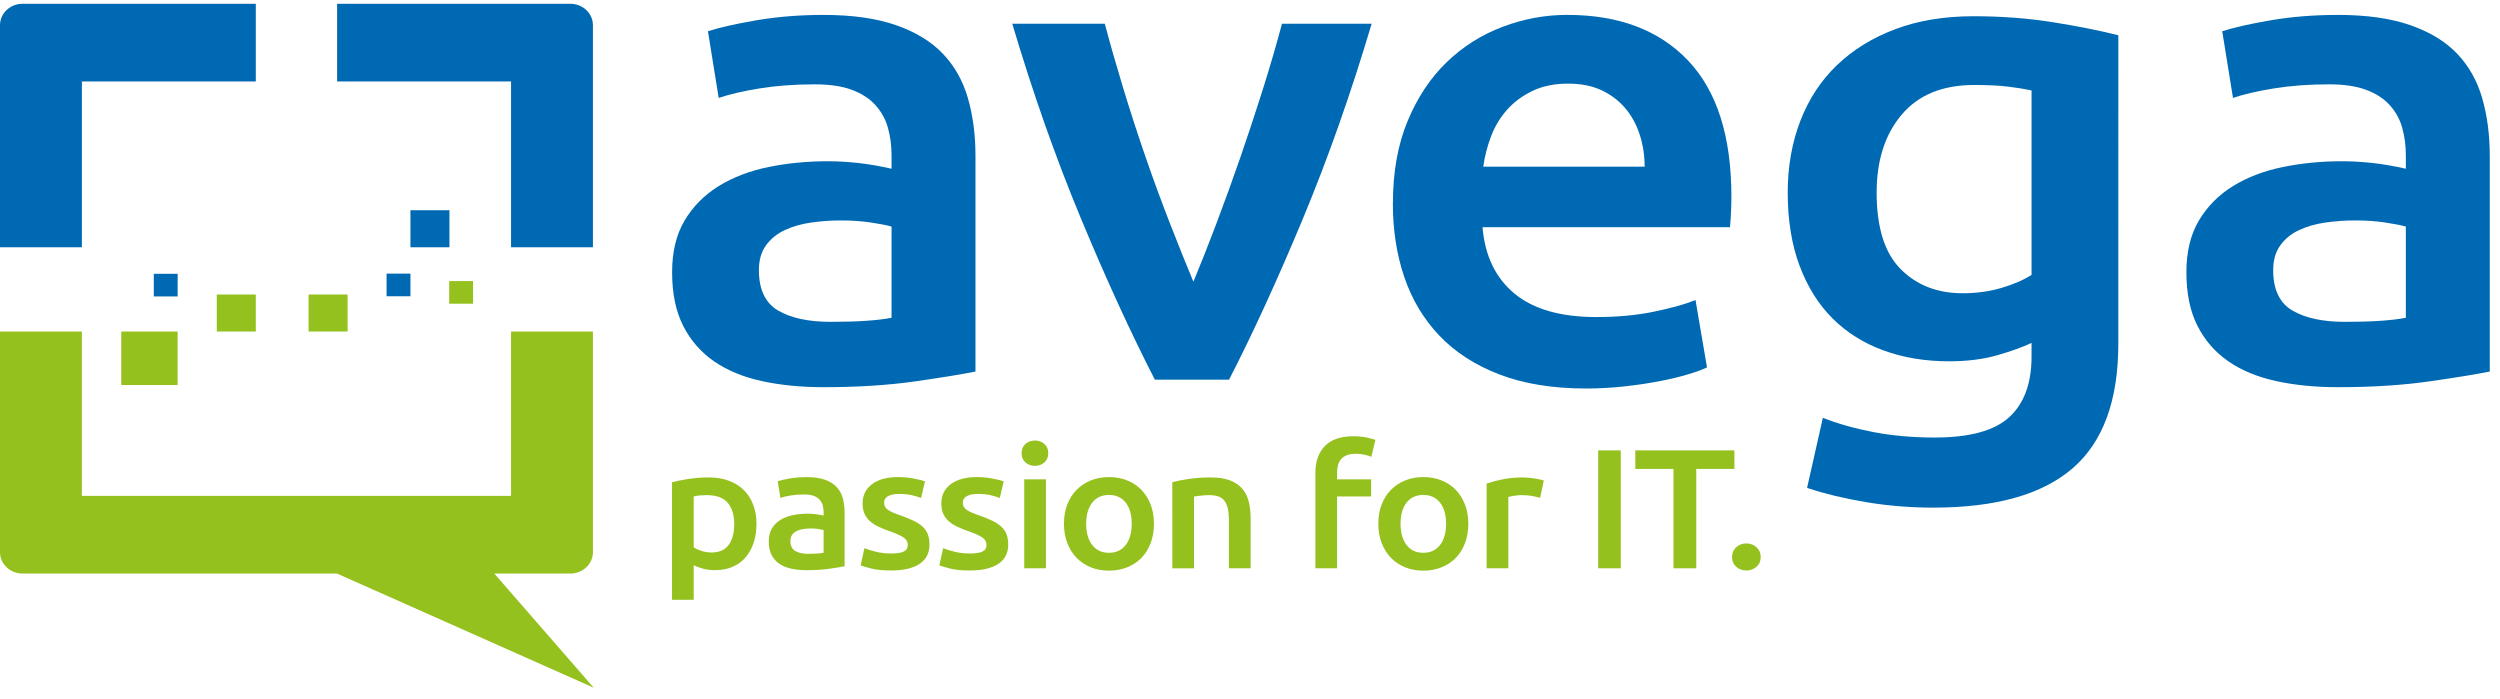
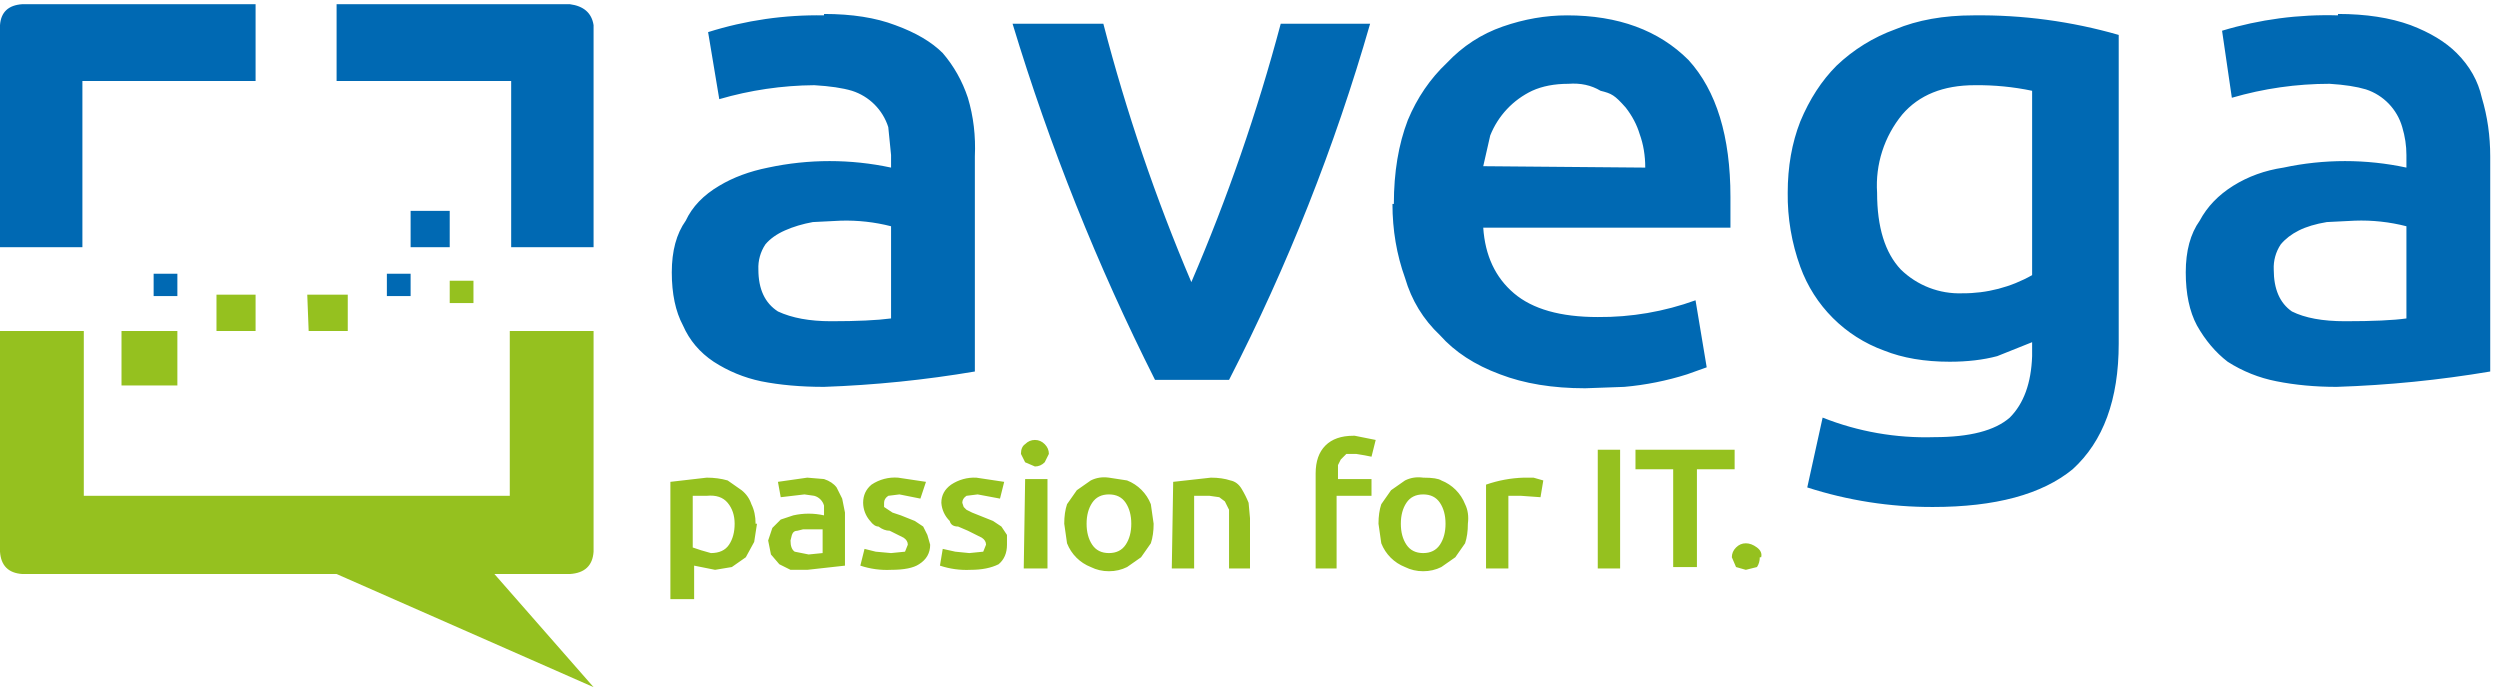
- <svg xmlns="http://www.w3.org/2000/svg" height="50" viewBox="0 0 179 50" width="179">
+ <svg xmlns="http://www.w3.org/2000/svg" width="179" height="50">
  <g fill="none" fill-rule="evenodd">
    <g fill="#95c11f">
-       <path d="m42.51 49.241-7.117-8.174h5.444c.893 0 1.617-.687 1.617-1.535v-15.794h-5.863v11.765h-30.729v-11.765h-5.863v15.794c0 .848.724 1.535 1.617 1.535h22.515z" />
-       <path d="m8.682 27.568h4.036v-3.83h-4.036z" />
-       <path d="m15.522 23.738h2.794v-2.652h-2.794z" />
-       <path d="m22.095 23.738h2.794v-2.652h-2.794z" />
-       <path d="m32.161 21.746h1.708v-1.621h-1.708z" />
+       <path d="m42.5 49.2-7.1-8.1h5.4q1.6-.1 1.7-1.6V23.7h-6v11.8H6V23.7H0v15.8q.1 1.5 1.6 1.6h22.5z" />
+       <path d="M8.7 27.6h4v-3.9h-4zm6.8-3.9h2.8v-2.6h-2.8zm6.6 0h2.8v-2.6H22zm10.1-2h1.7v-1.6h-1.7z" />
    </g>
-     <g fill="#0069b3">
-       <path d="m29.387 17.705h2.794v-2.652h-2.794z" />
-       <path d="m27.679 21.212h1.708v-1.621h-1.708z" />
-       <path d="m11.011 21.225h1.708v-1.621h-1.708z" />
-       <path d="m0 17.705h5.863v-11.871h12.453v-5.564h-16.699c-.893 0-1.617.687-1.617 1.535z" />
-       <path d="m24.138.271v5.564h12.453v11.871h5.863v-15.9c0-.848-.724-1.535-1.618-1.535z" />
-       <path d="m59.47 23.044c1.917 0 3.371-.097 4.365-.292v-6.53c-.343-.098-.84-.195-1.489-.292-.65-.098-1.37-.146-2.156-.146-.686 0-1.379.048-2.08.146-.702.097-1.335.276-1.9.536-.565.26-1.019.626-1.36 1.096-.343.471-.513 1.064-.513 1.778 0 1.397.462 2.364 1.386 2.9.925.536 2.174.804 3.749.804m-.514-21.977c2.054 0 3.782.244 5.187.731 1.403.487 2.524 1.17 3.363 2.047.838.877 1.438 1.942 1.797 3.192.359 1.251.539 2.624.539 4.118v15.447c-.959.195-2.405.431-4.339.707-1.934.276-4.117.414-6.547.414-1.609 0-3.081-.146-4.416-.439-1.335-.292-2.474-.763-3.415-1.413-.942-.649-1.678-1.494-2.208-2.534-.531-1.039-.796-2.322-.796-3.85 0-1.462.299-2.696.898-3.703.599-1.007 1.412-1.827 2.439-2.461 1.027-.633 2.216-1.088 3.569-1.364 1.352-.276 2.764-.414 4.236-.414.685 0 1.403.041 2.157.122.753.081 1.557.219 2.413.414v-.975c0-.682-.086-1.332-.257-1.949-.171-.617-.471-1.161-.898-1.632-.428-.471-.993-.836-1.695-1.096-.702-.26-1.584-.39-2.645-.39-1.437 0-2.756.097-3.954.292-1.199.195-2.174.422-2.927.682l-.77-4.775c.787-.26 1.934-.519 3.44-.78 1.506-.26 3.115-.39 4.827-.39" />
-       <path d="m82.688 27.186c-1.718-3.346-3.481-7.188-5.285-11.524-1.805-4.337-3.446-8.991-4.924-13.961h6.626c.378 1.43.816 2.965 1.315 4.605.498 1.641 1.031 3.282 1.598 4.922.567 1.641 1.151 3.233 1.753 4.775.602 1.543 1.16 2.932 1.676 4.166.515-1.234 1.065-2.623 1.649-4.166.584-1.543 1.16-3.135 1.728-4.775.566-1.64 1.108-3.281 1.624-4.922.515-1.64.962-3.175 1.341-4.605h6.42c-1.478 4.97-3.119 9.624-4.924 13.961-1.805 4.337-3.566 8.179-5.285 11.524z" />
-       <path d="m117.756 11.934c0-.812-.12-1.584-.36-2.315-.24-.731-.59-1.364-1.052-1.9s-1.027-.958-1.695-1.267c-.667-.309-1.463-.463-2.388-.463-.959 0-1.797.171-2.516.512-.719.341-1.327.788-1.823 1.34-.496.553-.882 1.186-1.155 1.9-.274.715-.462 1.446-.565 2.193zm-18.024 2.631c0-2.242.351-4.207 1.053-5.897.701-1.688 1.634-3.094 2.798-4.215 1.163-1.121 2.499-1.965 4.005-2.534 1.506-.568 3.047-.853 4.622-.853 3.697 0 6.581 1.089 8.652 3.265 2.071 2.177 3.106 5.426 3.106 9.746 0 .325-.009.691-.026 1.096-.017.407-.043.772-.077 1.096h-17.716c.171 2.047.933 3.63 2.285 4.751 1.352 1.121 3.312 1.681 5.879 1.681 1.506 0 2.884-.129 4.134-.39 1.249-.26 2.234-.536 2.952-.828l.822 4.824c-.343.163-.814.334-1.412.512-.6.179-1.284.341-2.054.487-.77.146-1.601.268-2.491.365-.89.097-1.797.146-2.722.146-2.362 0-4.416-.334-6.162-.999-1.746-.666-3.184-1.592-4.313-2.778-1.13-1.185-1.969-2.583-2.516-4.19-.548-1.608-.822-3.37-.822-5.287z" />
-       <path d="m134.367 13.785c0 2.502.573 4.329 1.72 5.482 1.147 1.154 2.627 1.73 4.442 1.73.992 0 1.926-.129 2.799-.39.873-.26 1.583-.568 2.131-.926v-13.206c-.445-.097-.993-.187-1.643-.268-.651-.081-1.472-.122-2.465-.122-2.259 0-3.988.707-5.186 2.12-1.198 1.413-1.797 3.273-1.797 5.58zm17.305 10.818c0 4.061-1.087 7.033-3.261 8.917-2.174 1.884-5.503 2.826-9.987 2.826-1.643 0-3.244-.13-4.801-.39-1.558-.26-2.97-.602-4.236-1.023l1.13-5.019c1.061.422 2.267.763 3.62 1.023 1.352.26 2.816.39 4.39.39 2.498 0 4.279-.487 5.34-1.462 1.061-.975 1.592-2.42 1.592-4.337v-.975c-.616.292-1.43.585-2.439.877-1.01.292-2.166.439-3.466.439-1.712 0-3.278-.26-4.698-.78-1.421-.519-2.637-1.283-3.646-2.29-1.01-1.007-1.797-2.266-2.362-3.777-.565-1.511-.847-3.256-.847-5.238 0-1.852.299-3.557.899-5.117.599-1.559 1.471-2.891 2.619-3.996 1.147-1.104 2.542-1.965 4.185-2.583 1.643-.617 3.509-.926 5.597-.926 2.019 0 3.936.146 5.751.439 1.814.292 3.355.602 4.621.926z" />
-       <path d="m167.893 23.044c1.917 0 3.371-.097 4.365-.292v-6.53c-.343-.098-.84-.195-1.489-.292-.65-.098-1.37-.146-2.156-.146-.686 0-1.379.048-2.08.146-.702.097-1.335.276-1.9.536-.565.26-1.019.626-1.36 1.096-.343.471-.513 1.064-.513 1.778 0 1.397.462 2.364 1.386 2.9.925.536 2.174.804 3.749.804m-.514-21.977c2.054 0 3.782.244 5.187.731 1.403.487 2.524 1.17 3.363 2.047.838.877 1.438 1.942 1.797 3.192.359 1.251.539 2.624.539 4.118v15.447c-.959.195-2.405.431-4.339.707-1.934.276-4.117.414-6.547.414-1.609 0-3.081-.146-4.416-.439-1.335-.292-2.474-.763-3.415-1.413-.942-.649-1.678-1.494-2.208-2.534-.531-1.039-.796-2.322-.796-3.85 0-1.462.299-2.696.898-3.703.599-1.007 1.412-1.827 2.439-2.461 1.027-.633 2.216-1.088 3.569-1.364 1.352-.276 2.764-.414 4.236-.414.685 0 1.403.041 2.157.122.753.081 1.557.219 2.413.414v-.975c0-.682-.086-1.332-.257-1.949-.171-.617-.471-1.161-.898-1.632-.428-.471-.993-.836-1.695-1.096-.702-.26-1.584-.39-2.645-.39-1.437 0-2.756.097-3.954.292-1.199.195-2.174.422-2.927.682l-.77-4.775c.787-.26 1.934-.519 3.44-.78 1.506-.26 3.115-.39 4.827-.39" />
-     </g>
-     <g fill="#95c11f">
-       <path d="m52.571 37.534c0-.658-.156-1.169-.469-1.535-.312-.365-.815-.548-1.508-.548-.145 0-.298.006-.456.018-.159.012-.315.039-.469.079v3.643c.137.09.319.173.545.25s.469.116.725.116c.565 0 .978-.183 1.239-.548.261-.365.392-.857.392-1.474zm1.592-.024c0 .487-.066.934-.199 1.34-.133.406-.323.755-.571 1.048-.248.293-.558.52-.931.682-.372.162-.794.244-1.264.244-.317 0-.608-.036-.873-.11-.266-.073-.484-.154-.655-.243v2.473h-1.553v-8.418c.316-.081.706-.159 1.168-.232.462-.073.95-.11 1.464-.11.531 0 1.006.077 1.425.231.419.155.777.376 1.072.664s.522.638.68 1.048c.158.41.238.871.238 1.383z" />
-       <path d="m57.879 39.653c.479 0 .843-.024 1.091-.073v-1.632c-.086-.024-.21-.048-.372-.073-.163-.025-.343-.037-.539-.037-.171 0-.345.012-.52.037-.176.024-.334.069-.475.134-.141.065-.255.156-.34.274-.086.118-.128.266-.128.445 0 .349.116.591.347.725.231.134.543.201.937.201m-.128-5.494c.513 0 .945.061 1.297.183.351.122.631.292.841.512.21.219.36.485.449.798.09.313.135.656.135 1.03v3.862c-.24.049-.602.108-1.085.177-.484.069-1.029.103-1.637.103-.402 0-.77-.036-1.104-.11-.334-.073-.618-.191-.854-.353-.236-.162-.42-.374-.552-.633-.133-.26-.199-.581-.199-.963 0-.365.075-.674.225-.926.149-.252.353-.457.609-.615.257-.158.554-.272.892-.341.338-.069.691-.104 1.059-.104.171 0 .351.01.539.031.188.02.389.055.603.103v-.243c0-.171-.021-.333-.064-.488-.043-.154-.118-.29-.225-.408-.107-.118-.248-.209-.424-.274-.175-.065-.396-.097-.661-.097-.359 0-.689.024-.988.073-.3.049-.543.106-.732.171l-.192-1.194c.197-.065.483-.13.86-.195.377-.065.779-.097 1.207-.097" />
-       <path d="m63.816 39.629c.411 0 .71-.047.898-.14.189-.093.283-.254.283-.481 0-.211-.101-.386-.302-.524-.201-.138-.533-.289-.995-.451-.283-.097-.541-.201-.777-.311-.235-.11-.439-.238-.61-.384-.171-.146-.306-.323-.404-.53-.098-.207-.147-.461-.147-.761 0-.585.227-1.046.68-1.383.453-.337 1.07-.505 1.849-.505.393 0 .77.035 1.13.104.359.069.629.136.809.201l-.282 1.194c-.171-.073-.39-.14-.655-.201-.266-.061-.574-.092-.924-.092-.317 0-.573.051-.771.152-.197.102-.295.258-.295.469 0 .106.02.199.058.28.039.081.105.156.199.225.094.069.218.138.372.207.154.069.342.14.565.213.368.13.68.258.937.384.256.126.468.268.635.426.167.158.289.339.366.542.077.203.116.447.116.731 0 .609-.238 1.07-.713 1.383-.475.312-1.153.469-2.035.469-.591 0-1.065-.047-1.425-.14-.36-.093-.612-.168-.757-.225l.27-1.23c.231.09.507.175.828.256.321.081.687.122 1.098.122" />
-       <path d="m70.351 39.489c.189-.093.283-.254.283-.481 0-.211-.101-.386-.302-.524-.201-.138-.533-.289-.995-.451-.283-.097-.541-.201-.777-.311-.235-.11-.439-.238-.61-.384-.171-.146-.306-.323-.404-.53-.098-.207-.147-.461-.147-.761 0-.585.227-1.046.68-1.383.453-.337 1.07-.505 1.849-.505.393 0 .77.035 1.13.104.359.069.629.136.809.201l-.282 1.194c-.171-.073-.39-.14-.655-.201-.266-.061-.574-.092-.924-.092-.317 0-.573.051-.771.152-.197.102-.295.258-.295.469 0 .106.02.199.058.28.039.081.105.156.199.225.094.069.218.138.372.207.154.069.342.14.565.213.368.13.68.258.937.384.256.126.468.268.635.426.167.158.289.339.366.542.077.203.116.447.116.731 0 .609-.238 1.07-.713 1.383-.475.312-1.153.469-2.035.469-.591 0-1.065-.047-1.425-.14-.36-.093-.612-.168-.757-.225l.27-1.23c.231.09.507.175.828.256.321.081.687.122 1.098.122.411 0 .71-.047.898-.14z" />
-       <path d="m73.336 40.689h1.553v-6.371h-1.553zm1.72-8.235c0 .276-.094.495-.282.658s-.411.244-.668.244c-.266 0-.492-.081-.68-.244-.188-.162-.282-.381-.282-.658 0-.284.094-.508.282-.67.188-.162.415-.244.68-.244.257 0 .479.081.668.244.188.162.282.386.282.67z" />
-       <path d="m81.031 37.497c0-.633-.143-1.135-.43-1.505-.287-.369-.687-.554-1.2-.554-.513 0-.914.185-1.2.554-.287.37-.43.871-.43 1.505 0 .642.143 1.149.43 1.523.287.374.687.56 1.2.56.513 0 .913-.187 1.2-.56.287-.374.43-.881.43-1.523m1.592 0c0 .504-.077.962-.231 1.377-.154.414-.373.767-.655 1.06-.282.292-.622.52-1.021.682-.398.162-.836.243-1.316.243-.48 0-.916-.081-1.309-.243-.394-.163-.732-.39-1.014-.682-.282-.292-.503-.646-.661-1.06-.158-.414-.237-.873-.237-1.377 0-.503.079-.96.237-1.37.158-.41.381-.762.668-1.054s.627-.518 1.021-.676c.393-.158.826-.238 1.297-.238.471 0 .905.079 1.303.238.398.158.738.384 1.02.676.282.292.503.644.661 1.054.158.41.237.867.237 1.37" />
-       <path d="m83.936 34.525c.3-.081.689-.159 1.168-.231.479-.073 1.01-.11 1.592-.11.548 0 1.006.071 1.374.213.368.142.661.341.879.597.219.256.373.564.462.926.09.361.135.757.135 1.188v3.582h-1.553v-3.35c0-.341-.024-.631-.07-.871-.047-.239-.124-.435-.231-.585-.107-.15-.253-.26-.436-.329-.184-.069-.409-.103-.674-.103-.197 0-.403.012-.616.037-.214.024-.372.045-.475.061v5.141h-1.553z" />
-       <path d="m96.915 31.236c.359 0 .676.03.95.092.274.061.479.116.616.164l-.295 1.218c-.146-.065-.314-.117-.507-.158-.193-.041-.4-.061-.623-.061-.248 0-.458.035-.629.104-.171.069-.308.164-.411.286-.103.122-.176.27-.219.445-.043.175-.064.364-.064.566v.426h2.439v1.23h-2.439v5.141h-1.553v-6.822c0-.82.227-1.464.68-1.931.454-.467 1.138-.701 2.054-.701" />
-       <path d="m103.539 37.497c0-.633-.143-1.135-.43-1.505-.287-.369-.687-.554-1.2-.554-.513 0-.914.185-1.2.554-.287.37-.43.871-.43 1.505 0 .642.143 1.149.43 1.523.287.374.687.56 1.2.56.513 0 .913-.187 1.2-.56.287-.374.43-.881.43-1.523m1.592 0c0 .504-.077.962-.231 1.377-.154.414-.373.767-.655 1.06s-.622.52-1.021.682c-.398.162-.836.243-1.316.243-.48 0-.916-.081-1.309-.243-.394-.163-.732-.39-1.014-.682s-.503-.646-.661-1.06c-.158-.414-.237-.873-.237-1.377 0-.503.079-.96.237-1.37.158-.41.381-.762.668-1.054.287-.292.627-.518 1.021-.676.393-.158.826-.238 1.297-.238s.905.079 1.303.238c.398.158.738.384 1.02.676.282.292.503.644.661 1.054.158.41.237.867.237 1.37" />
-       <path d="m110.269 35.646c-.128-.04-.306-.083-.533-.128-.227-.044-.49-.067-.79-.067-.171 0-.353.017-.546.049-.193.032-.327.061-.404.085v5.105h-1.553v-6.067c.3-.106.674-.205 1.123-.299.45-.093.948-.14 1.496-.14.103 0 .223.006.359.018s.274.028.411.049c.137.02.27.045.398.073.128.029.231.055.308.079z" />
-       <path d="m114.429 40.689h1.618v-8.442h-1.618z" />
-       <path d="m124.186 32.247v1.328h-2.734v7.115h-1.63v-7.115h-2.734v-1.328z" />
-       <path d="m126.068 39.885c0 .284-.101.516-.302.694-.201.179-.443.268-.725.268-.291 0-.535-.089-.732-.268-.197-.178-.295-.41-.295-.694 0-.284.098-.518.295-.701.197-.183.441-.274.732-.274.282 0 .524.092.725.274.201.183.302.416.302.701" />
-     </g>
+     <path fill="#0069b3" d="M29.4 17.7h2.8v-2.6h-2.8zm-1.7 3.5h1.7v-1.6h-1.7zm-16.7 0h1.7v-1.6H11zM0 17.7h5.9V5.8h12.4V.3H1.6Q.1.4 0 1.8zM24.1.3v5.5h12.5v11.9h5.9V1.8Q42.3.5 40.8.3zM59.5 23q2.8 0 4.3-.2v-6.6a13 13 0 0 0-3.6-.4l-2 .1q-1.1.2-2 .6t-1.4 1a3 3 0 0 0-.5 1.8q0 2.1 1.4 3 1.5.7 3.8.7M59 1q3 0 5.1.8 2.2.8 3.4 2 1.2 1.4 1.8 3.2.6 2 .5 4.2v15.4A82 82 0 0 1 59 27.7q-2.5 0-4.5-.4a10 10 0 0 1-3.4-1.4q-1.5-1-2.2-2.6-.8-1.5-.8-3.8t1-3.7q.7-1.5 2.4-2.5Q53 12.4 55 12a21 21 0 0 1 8.8 0v-.9l-.2-2A4 4 0 0 0 61 6.5q-1-.3-2.7-.4a25 25 0 0 0-6.8 1l-.8-4.8A26 26 0 0 1 59 1.1m23.7 26.1A159 159 0 0 1 72.5 1.7H79a132 132 0 0 0 6.3 18.5 134 134 0 0 0 6.4-18.5h6.4A141 141 0 0 1 88 27.2zM117.8 12q0-1.3-.4-2.4-.3-1-1-1.9c-.8-.9-1-1-1.8-1.2q-1-.6-2.3-.5-1.5 0-2.6.5a6 6 0 0 0-3 3.2l-.5 2.2zm-18 2.6q0-3.4 1-6 1-2.4 2.8-4.1 1.7-1.8 4-2.6t4.6-.8q5.5 0 8.7 3.2 3 3.3 3 9.8v2.2h-17.7q.2 3 2.2 4.7t6 1.7a20 20 0 0 0 7-1.2l.8 4.8-1.4.5a21 21 0 0 1-4.5.9l-2.8.1q-3.5 0-6.1-1-2.7-1-4.3-2.8-1.8-1.7-2.5-4.1-.9-2.5-.9-5.3m34.7-.8q0 3.7 1.7 5.5a6 6 0 0 0 4.4 1.7 10 10 0 0 0 5-1.3V6.5a19 19 0 0 0-4.1-.4q-3.4 0-5.2 2.1a8 8 0 0 0-1.8 5.6m17.3 10.8q0 6-3.3 9-3.3 2.7-10 2.7a29 29 0 0 1-9-1.4l1.1-5a20 20 0 0 0 8 1.4q3.8 0 5.4-1.4 1.5-1.5 1.6-4.4v-1l-2.5 1q-1.5.4-3.4.4-2.7 0-4.7-.8a10 10 0 0 1-6-6 15 15 0 0 1-.9-5.3q0-2.8.9-5.1 1-2.4 2.6-4a12 12 0 0 1 4.2-2.6q2.4-1 5.6-1a36 36 0 0 1 10.4 1.4zm16.2-1.6q3 0 4.4-.2v-6.6a13 13 0 0 0-3.7-.4l-2 .1q-1.2.2-2 .6t-1.3 1a3 3 0 0 0-.5 1.8q0 2.1 1.3 3 1.4.7 3.8.7m-.5-22q3 0 5.2.8 2.1.8 3.3 2 1.4 1.4 1.8 3.2.6 2 .6 4.2v15.4a82 82 0 0 1-11 1.1q-2.3 0-4.3-.4a10 10 0 0 1-3.5-1.4q-1.3-1-2.2-2.6-.8-1.5-.8-3.8t1-3.7q.8-1.5 2.4-2.5t3.6-1.3a21 21 0 0 1 8.8 0v-.9q0-1-.3-2a4 4 0 0 0-2.6-2.7q-1-.3-2.6-.4a25 25 0 0 0-7 1l-.7-4.8a26 26 0 0 1 8.3-1.1" />
+     <path fill="#95c11f" d="M52.6 37.5q0-.9-.5-1.5t-1.5-.5h-1v3.7l.6.2.7.2q.9 0 1.3-.6t.4-1.5m1.6 0-.2 1.3-.6 1.1-1 .7-1.2.2-1.5-.3v2.4H48v-8.4l2.6-.3q.8 0 1.5.2l1 .7q.5.4.7 1 .3.6.3 1.4m3.8 2.2 1-.1v-1.7h-1.4l-.4.1q-.3 0-.4.3l-.1.4q0 .6.3.8zm-.1-5.5 1.2.1q.6.2.9.6l.4.8.2 1v3.8l-2.7.3h-1.2l-.8-.4-.6-.7-.2-1 .3-.9.6-.6.9-.3a5 5 0 0 1 2.2 0v-.7a1 1 0 0 0-.7-.7l-.7-.1-1.7.2-.2-1.1zm6 5.4 1-.1.2-.5q0-.3-.3-.5l-1-.5q-.4 0-.8-.3-.3 0-.6-.4a2 2 0 0 1-.5-1.3q0-.8.6-1.3a3 3 0 0 1 1.9-.5l2 .3-.4 1.2-1.5-.3-.8.1q-.3.2-.3.5v.3l.3.2.3.2.6.2 1 .4.6.4.3.6.2.7q0 .9-.8 1.4-.6.4-2 .4a6 6 0 0 1-2.2-.3l.3-1.2.8.2zm6.6-.1.2-.5q0-.3-.3-.5l-1-.5-.7-.3q-.5 0-.6-.4a2 2 0 0 1-.6-1.3q0-.8.7-1.3a3 3 0 0 1 1.8-.5l2 .3-.3 1.2-1.6-.3-.8.1q-.3.2-.3.5l.1.3.2.2.4.2.5.2 1 .4.6.4.4.6v.7q0 .9-.6 1.4-.8.4-2 .4a6 6 0 0 1-2.2-.3l.2-1.2.9.2 1 .1zm2.9 1.2H75v-6.4h-1.6zm1.8-8.2-.3.6q-.3.3-.7.3l-.7-.3-.3-.6q0-.5.3-.7.3-.3.7-.3t.7.3.3.7m5.9 5q0-.9-.4-1.5t-1.2-.6-1.2.6-.4 1.5.4 1.5 1.2.6 1.2-.6.4-1.5m1.6 0q0 .8-.2 1.4l-.7 1-1 .7q-.6.3-1.3.3t-1.3-.3a3 3 0 0 1-1.7-1.7l-.2-1.4q0-.8.2-1.4l.7-1 1-.7q.6-.3 1.3-.2t1.3.2a3 3 0 0 1 1.7 1.7zm1.4-3 2.7-.3q.8 0 1.4.2.5.1.8.6t.5 1l.1 1.1v3.6H88v-4.2l-.3-.6-.4-.3-.7-.1h-1.1v5.2h-1.6zm13-3.3 1.5.3-.3 1.2-.5-.1-.6-.1h-.7l-.4.4-.2.4v1h2.4v1.2h-2.5v5.2h-1.5v-6.8q0-1.3.7-2t2-.7m6.6 6.3q0-.9-.4-1.5t-1.2-.6-1.2.6-.4 1.5.4 1.5 1.2.6 1.2-.6.4-1.5m1.6 0q0 .8-.2 1.4l-.7 1-1 .7q-.6.3-1.3.3t-1.3-.3a3 3 0 0 1-1.7-1.7l-.2-1.4q0-.8.2-1.4l.7-1 1-.7q.6-.3 1.3-.2 1 0 1.3.2a3 3 0 0 1 1.7 1.7q.3.6.2 1.4m5.2-1.9-1.4-.1h-.9v5.2h-1.6v-6a9 9 0 0 1 2.7-.5h.7l.7.2zm4.1 5.1h1.6v-8.5h-1.6zm9.8-8.5v1.4h-2.7v7h-1.7v-7h-2.7v-1.4zm1.8 7.7q0 .4-.2.7l-.8.2-.7-.2-.3-.7q0-.4.3-.7t.7-.3.8.3.3.7" />
  </g>
</svg>
